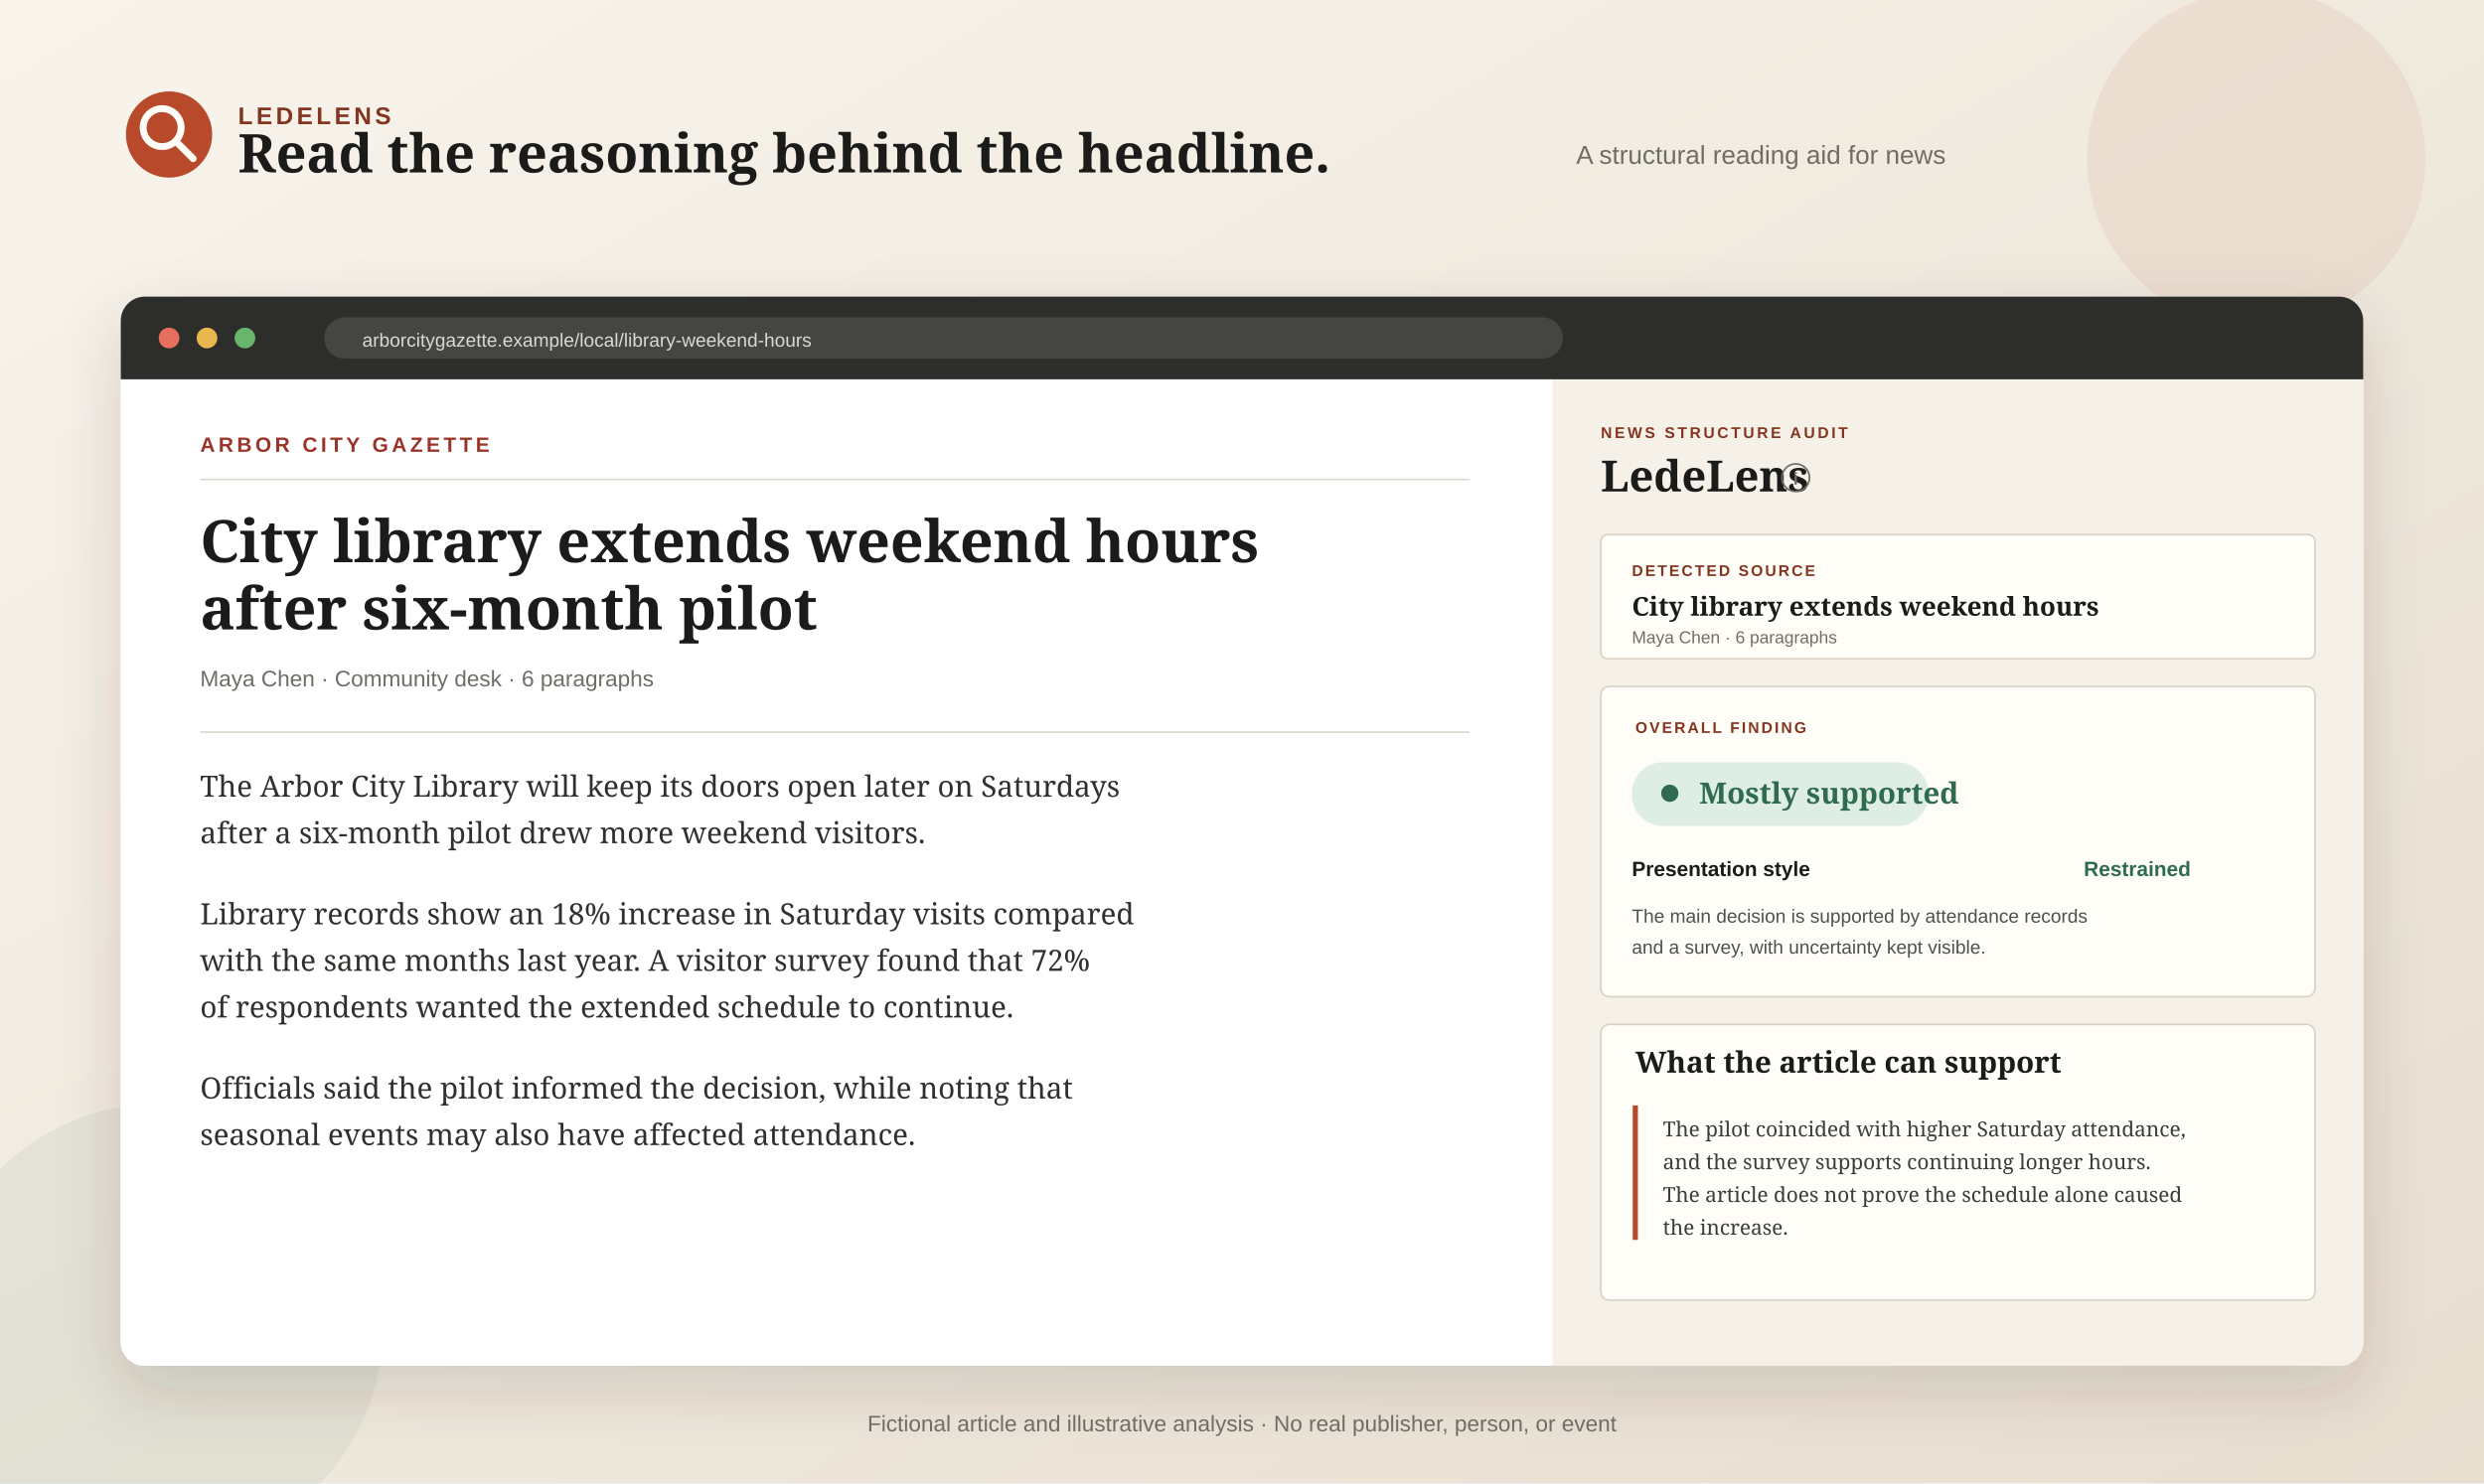
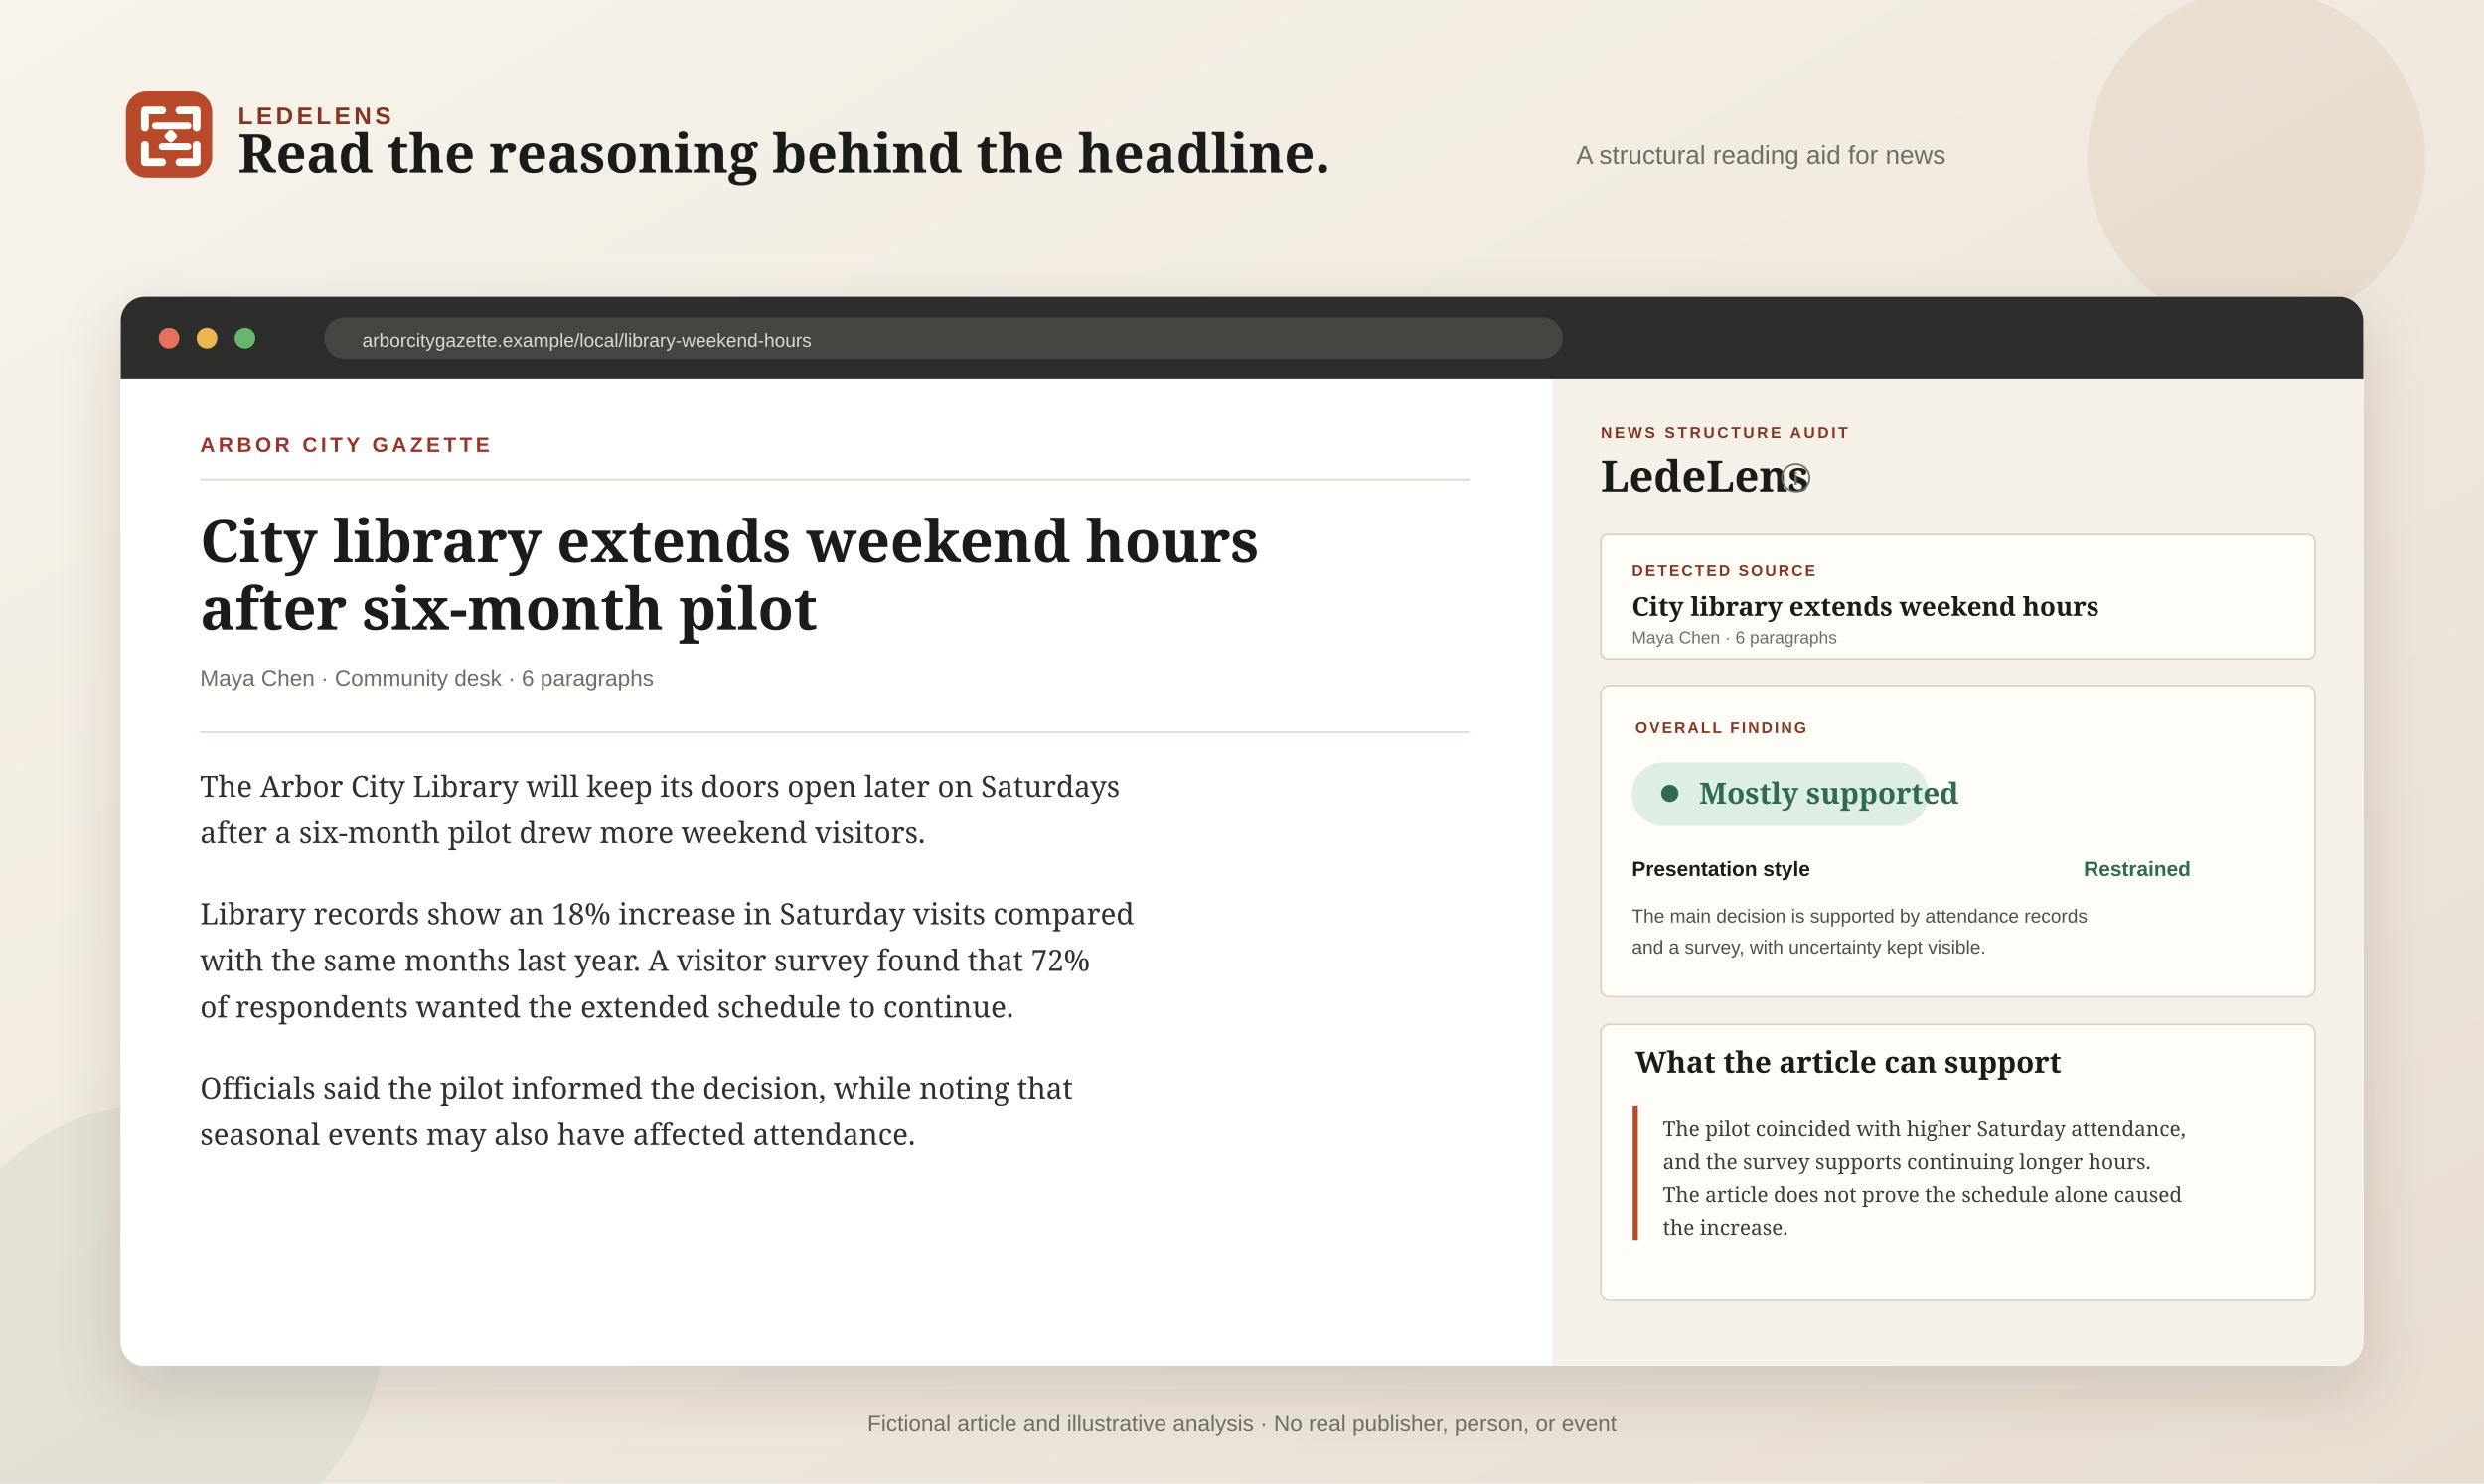
<svg xmlns="http://www.w3.org/2000/svg" width="1440" height="860" viewBox="0 0 1440 860" role="img" aria-labelledby="title desc">
  <defs>
    <linearGradient id="bg" x1="0" y1="0" x2="1" y2="1">
      <stop offset="0" stop-color="#f8f4ec" />
      <stop offset="1" stop-color="#e7ded0" />
    </linearGradient>
    <filter id="shadow" x="-20%" y="-20%" width="140%" height="150%">
      <feDropShadow dx="0" dy="14" stdDeviation="18" flood-color="#392d22" flood-opacity=".16" />
    </filter>
    <clipPath id="browser">
      <rect x="70" y="172" width="1300" height="620" rx="14" />
    </clipPath>
  </defs>
  <rect width="1440" height="860" fill="url(#bg)" />
  <circle cx="1308" cy="92" r="98" fill="#b84a2b" opacity=".08" />
  <circle cx="92" cy="770" r="130" fill="#2f6b4f" opacity=".07" />
  <g transform="translate(70 50)">
-     <circle cx="28" cy="28" r="25" fill="#b84a2b" />
-     <circle cx="24" cy="24" r="11" fill="none" stroke="#fffdf8" stroke-width="4" />
-     <path d="M32 32l10 10" stroke="#fffdf8" stroke-width="4" stroke-linecap="round" />
+     <rect x="3" y="3" width="50" height="50" rx="12" fill="#b84a2b" />
+     <path d="M14 24V14h10M34 14h10v10M44 34v10H34M24 44H14V34" fill="none" stroke="#fffdf8" stroke-width="4.5" stroke-linecap="round" stroke-linejoin="round" />
+     <rect x="18" y="21" width="23" height="4" rx="2" fill="#fffdf8" />
+     <rect x="22" y="33" width="19" height="4" rx="2" fill="#fffdf8" />
+     <rect x="26" y="26" width="6" height="6" rx="1.5" transform="rotate(45 29 29)" fill="#fffdf8" />
    <text x="68" y="22" fill="#84351f" font-family="Arial, sans-serif" font-size="14" font-weight="700" letter-spacing="2">LEDELENS</text>
    <text x="68" y="50" fill="#1b1b19" font-family="Georgia, serif" font-size="31" font-weight="700">Read the reasoning behind the headline.</text>
  </g>
  <text x="1128" y="95" fill="#6f6d66" font-family="Arial, sans-serif" font-size="15" text-anchor="end">A structural reading aid for news</text>
  <g filter="url(#shadow)">
    <rect x="70" y="172" width="1300" height="620" rx="14" fill="#fffdf8" />
  </g>
  <g clip-path="url(#browser)">
    <rect x="70" y="172" width="1300" height="48" fill="#2d2d2b" />
    <circle cx="98" cy="196" r="6" fill="#e66f5d" />
    <circle cx="120" cy="196" r="6" fill="#e9b64f" />
    <circle cx="142" cy="196" r="6" fill="#68b56b" />
    <rect x="188" y="184" width="718" height="24" rx="12" fill="#454542" />
    <text x="210" y="201" fill="#d8d8d4" font-family="Arial, sans-serif" font-size="11">arborcitygazette.example/local/library-weekend-hours</text>
    <rect x="70" y="220" width="830" height="572" fill="#ffffff" />
    <rect x="900" y="220" width="470" height="572" fill="#f5f1e8" />
    <text x="116" y="262" fill="#9a3429" font-family="Arial, sans-serif" font-size="12" font-weight="700" letter-spacing="2">ARBOR CITY GAZETTE</text>
    <line x1="116" y1="278" x2="852" y2="278" stroke="#ded8ce" />
    <text x="116" y="326" fill="#1b1b19" font-family="Georgia, serif" font-size="34" font-weight="700">City library extends weekend hours</text>
    <text x="116" y="365" fill="#1b1b19" font-family="Georgia, serif" font-size="34" font-weight="700">after six-month pilot</text>
    <text x="116" y="398" fill="#6f6d66" font-family="Arial, sans-serif" font-size="13">Maya Chen · Community desk · 6 paragraphs</text>
    <rect x="116" y="424" width="736" height="1" fill="#ded8ce" />
    <text x="116" y="462" fill="#30302d" font-family="Georgia, serif" font-size="17">
      <tspan x="116" dy="0">The Arbor City Library will keep its doors open later on Saturdays</tspan>
      <tspan x="116" dy="27">after a six-month pilot drew more weekend visitors.</tspan>
    </text>
    <text x="116" y="536" fill="#30302d" font-family="Georgia, serif" font-size="17">
      <tspan x="116" dy="0">Library records show an 18% increase in Saturday visits compared</tspan>
      <tspan x="116" dy="27">with the same months last year. A visitor survey found that 72%</tspan>
      <tspan x="116" dy="27">of respondents wanted the extended schedule to continue.</tspan>
    </text>
    <text x="116" y="637" fill="#30302d" font-family="Georgia, serif" font-size="17">
      <tspan x="116" dy="0">Officials said the pilot informed the decision, while noting that</tspan>
      <tspan x="116" dy="27">seasonal events may also have affected attendance.</tspan>
    </text>
    <text x="928" y="254" fill="#84351f" font-family="Arial, sans-serif" font-size="9" font-weight="700" letter-spacing="1.5">NEWS STRUCTURE AUDIT</text>
    <text x="928" y="285" fill="#1b1b19" font-family="Georgia, serif" font-size="25" font-weight="700">LedeLens</text>
    <circle cx="1041" cy="277" r="8" fill="none" stroke="#6f6d66" />
    <text x="1041" y="281" text-anchor="middle" fill="#6f6d66" font-family="Arial, sans-serif" font-size="10" font-weight="700">i</text>
    <rect x="928" y="310" width="414" height="72" rx="4" fill="#fffdf8" stroke="#d9d2c5" />
    <text x="946" y="334" fill="#84351f" font-family="Arial, sans-serif" font-size="9" font-weight="700" letter-spacing="1.2">DETECTED SOURCE</text>
    <text x="946" y="357" fill="#1b1b19" font-family="Georgia, serif" font-size="15" font-weight="700">City library extends weekend hours</text>
    <text x="946" y="373" fill="#6f6d66" font-family="Arial, sans-serif" font-size="10">Maya Chen · 6 paragraphs</text>
    <rect x="928" y="398" width="414" height="180" rx="5" fill="#fffdf8" stroke="#d9d2c5" />
    <text x="948" y="425" fill="#84351f" font-family="Arial, sans-serif" font-size="9" font-weight="700" letter-spacing="1.2">OVERALL FINDING</text>
    <rect x="946" y="442" width="172" height="37" rx="18" fill="#dfeee5" />
    <circle cx="968" cy="460" r="5" fill="#2f6b4f" />
    <text x="985" y="466" fill="#2f6b4f" font-family="Georgia, serif" font-size="17" font-weight="700">Mostly supported</text>
    <text x="946" y="508" fill="#1b1b19" font-family="Arial, sans-serif" font-size="12" font-weight="700">Presentation style</text>
    <text x="1270" y="508" fill="#2f6b4f" font-family="Arial, sans-serif" font-size="12" font-weight="700" text-anchor="end">Restrained</text>
    <text x="946" y="535" fill="#50504b" font-family="Arial, sans-serif" font-size="11">
      <tspan x="946" dy="0">The main decision is supported by attendance records</tspan>
      <tspan x="946" dy="18">and a survey, with uncertainty kept visible.</tspan>
    </text>
    <rect x="928" y="594" width="414" height="160" rx="5" fill="#fffdf8" stroke="#d9d2c5" />
    <text x="948" y="622" fill="#1b1b19" font-family="Georgia, serif" font-size="17" font-weight="700">What the article can support</text>
    <line x1="948" y1="641" x2="948" y2="719" stroke="#b84a2b" stroke-width="3" />
    <text x="964" y="659" fill="#3c3c38" font-family="Georgia, serif" font-size="12">
      <tspan x="964" dy="0">The pilot coincided with higher Saturday attendance,</tspan>
      <tspan x="964" dy="19">and the survey supports continuing longer hours.</tspan>
      <tspan x="964" dy="19">The article does not prove the schedule alone caused</tspan>
      <tspan x="964" dy="19">the increase.</tspan>
    </text>
  </g>
  <text x="720" y="830" text-anchor="middle" fill="#6f6d66" font-family="Arial, sans-serif" font-size="13">Fictional article and illustrative analysis · No real publisher, person, or event</text>
</svg>
